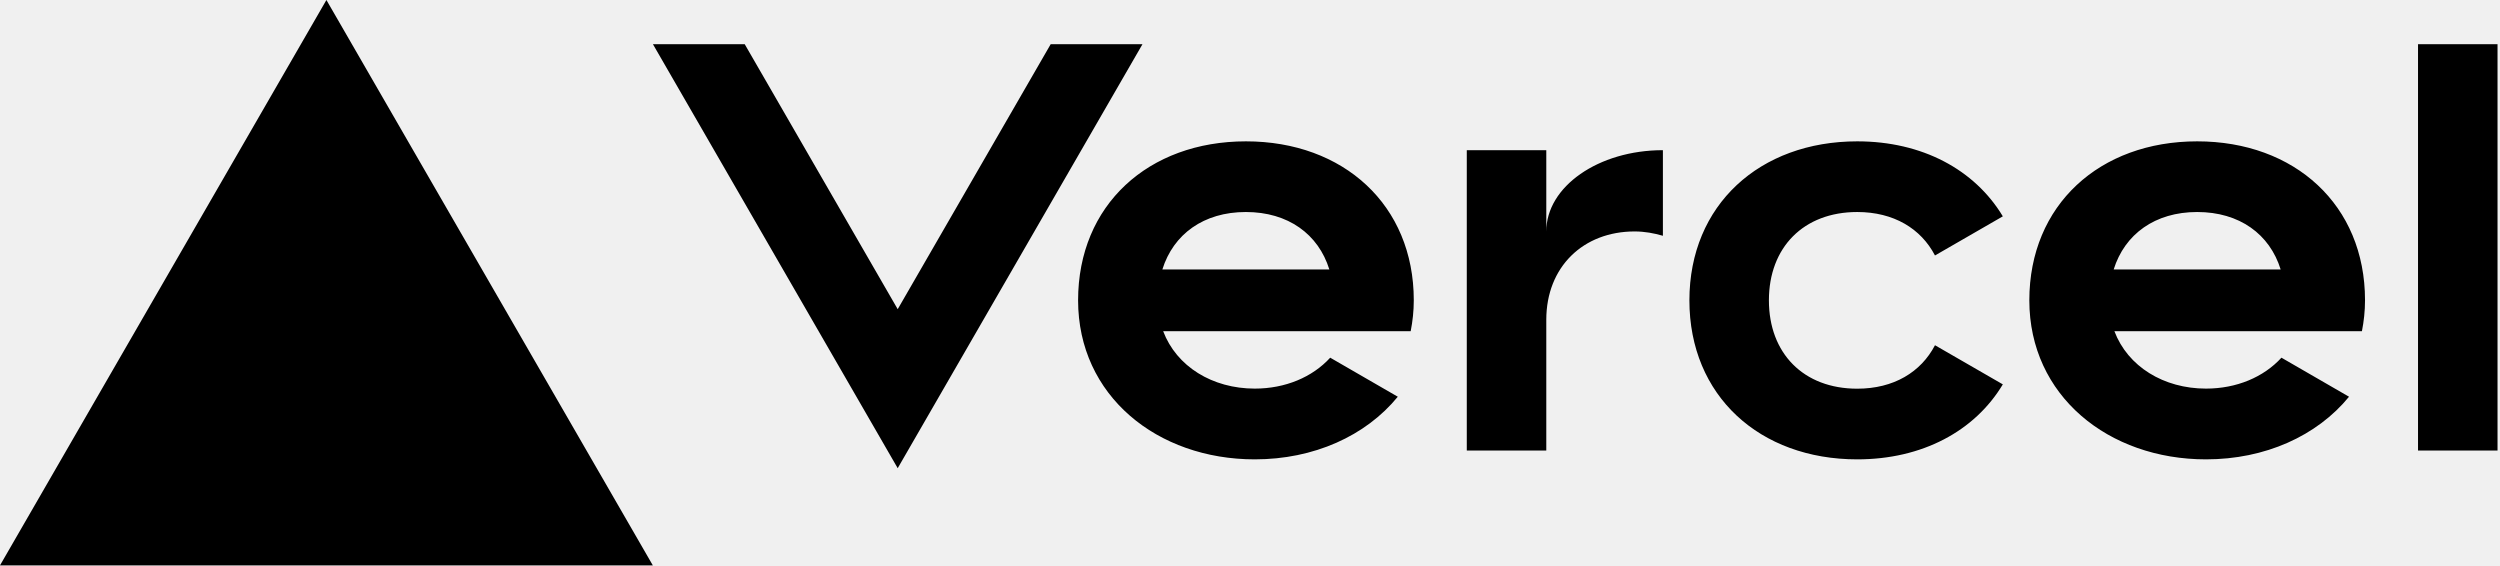
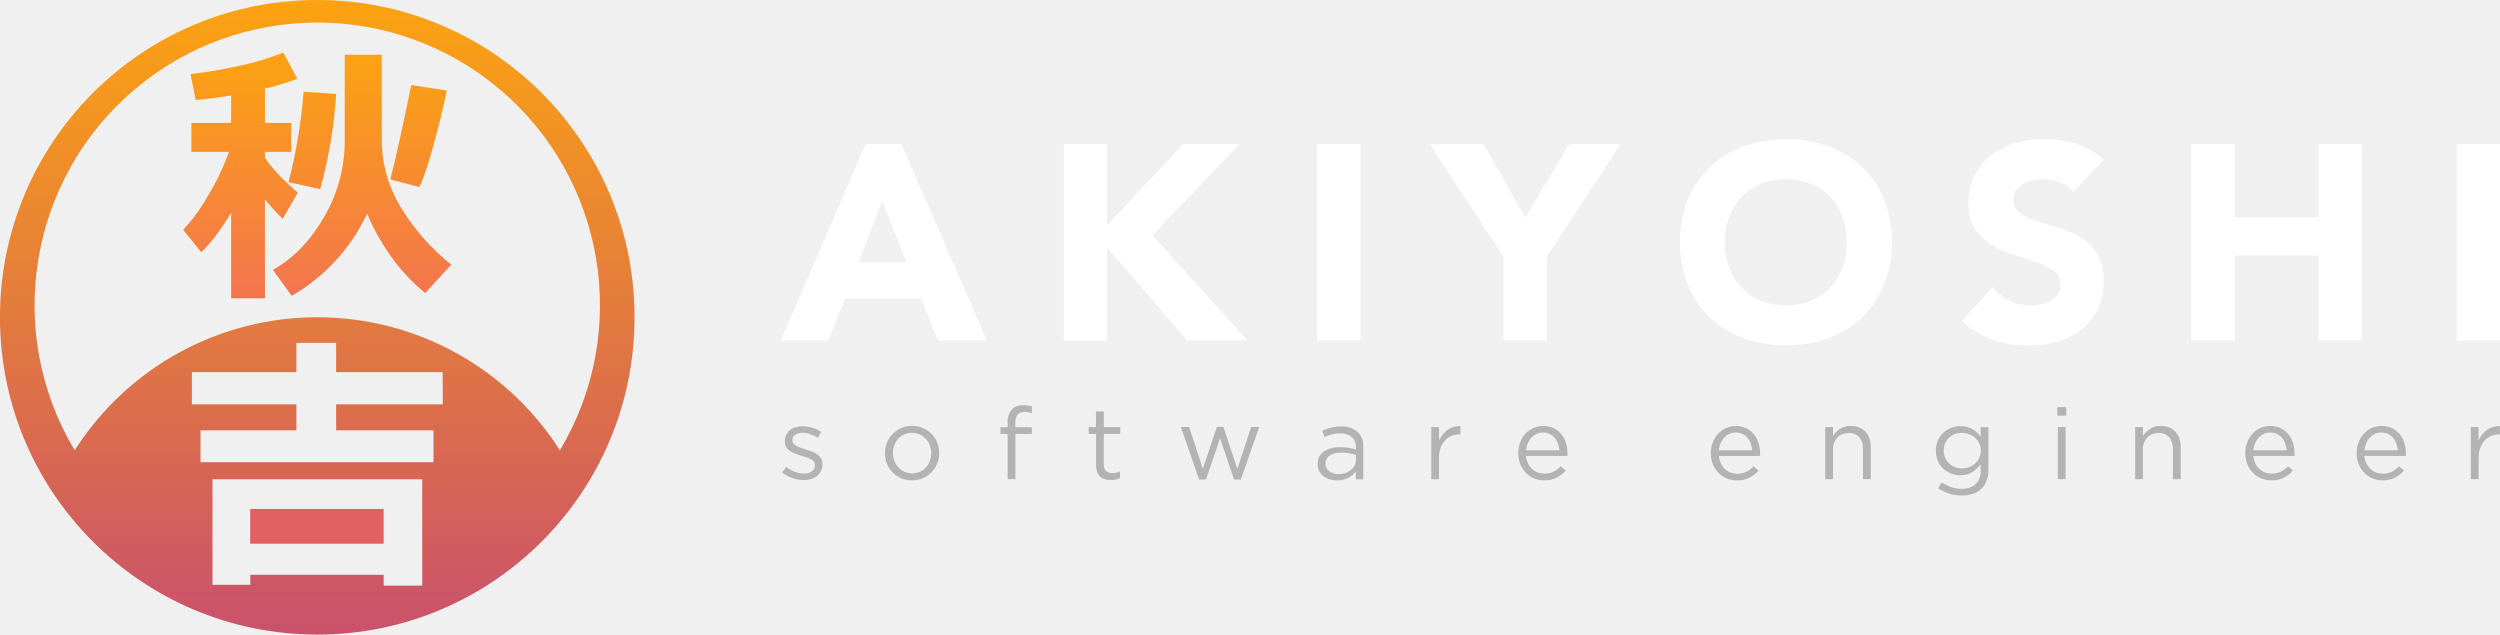
- <svg xmlns="http://www.w3.org/2000/svg" width="283" height="64" viewBox="0 0 283 64" fill="none">
-   <path d="M141.04 16c-11.04 0-19 7.2-19 18s8.96 18 20 18c6.67 0 12.55-2.64 16.19-7.09l-7.65-4.42c-2.02 2.21-5.09 3.5-8.54 3.5-4.79 0-8.86-2.5-10.37-6.5h28.02c.22-1.12.35-2.28.35-3.5 0-10.79-7.96-17.99-19-17.99zm-9.46 14.5c1.25-3.99 4.67-6.5 9.45-6.5 4.79 0 8.21 2.51 9.45 6.5h-18.9zM248.72 16c-11.04 0-19 7.2-19 18s8.96 18 20 18c6.67 0 12.55-2.64 16.19-7.09l-7.65-4.42c-2.02 2.21-5.09 3.5-8.54 3.5-4.79 0-8.86-2.5-10.37-6.5h28.02c.22-1.12.35-2.28.35-3.5 0-10.79-7.96-17.99-19-17.99zm-9.45 14.5c1.25-3.99 4.67-6.5 9.45-6.5 4.79 0 8.21 2.51 9.45 6.5h-18.9zM200.24 34c0 6 3.92 10 10 10 4.12 0 7.21-1.87 8.8-4.92l7.68 4.43c-3.18 5.3-9.14 8.49-16.48 8.49-11.05 0-19-7.2-19-18s7.96-18 19-18c7.34 0 13.29 3.19 16.48 8.49l-7.68 4.43c-1.59-3.05-4.68-4.92-8.8-4.92-6.07 0-10 4-10 10zm82.48-29v46h-9V5h9zM36.95 0L73.9 64H0L36.95 0zm92.38 5l-27.71 48L73.91 5H84.3l17.32 30 17.32-30h10.39zm58.91 12v9.69c-1-.29-2.06-.49-3.2-.49-5.81 0-10 4-10 10V51h-9V17h9v9.2c0-5.08 5.91-9.2 13.2-9.2z" fill="#000" />
+ <svg xmlns="http://www.w3.org/2000/svg" viewBox="0 0 828.98 210.41">
+   <defs>
+     <style>.cls-1{fill:#fff;}.cls-2{fill:#b3b3b3;}.cls-3{fill:url(#Gradiente_sem_nome_13);}.cls-4{fill:#e16162;}.cls-5{fill:url(#Gradiente_sem_nome_12);}</style>
+     <linearGradient id="Gradiente_sem_nome_13" x1="105.2" y1="98.91" x2="105.2" y2="17.4" gradientUnits="userSpaceOnUse">
+       <stop offset="0" stop-color="#f3754f" />
+       <stop offset="1" stop-color="#fca311" />
+     </linearGradient>
+     <linearGradient id="Gradiente_sem_nome_12" x1="105.2" y1="210.41" x2="105.2" gradientUnits="userSpaceOnUse">
+       <stop offset="0" stop-color="#ca516c" />
+       <stop offset="1" stop-color="#fca311" />
+     </linearGradient>
+   </defs>
+   <g id="Camada_2" data-name="Camada 2">
+     <g id="Camada_1-2" data-name="Camada 1">
+       <path class="cls-1" d="M287.05,47.77h11.86l28.32,65.11H311.05l-5.61-13.8H280.15l-5.43,13.8H258.9Zm5.51,18.94-7.91,20.23h15.91Z" />
+       <path class="cls-1" d="M352.71,47.77h14.34v27l25.29-27H411.1L382.14,78l31.45,34.86h-20L367.05,82v30.9H352.71Z" />
+       <path class="cls-1" d="M436.76,47.77h14.35v65.11H436.76Z" />
+       <path class="cls-1" d="M498.56,85.11,474.1,47.77h17.84l13.79,24.37,14.62-24.37h17L512.9,85.11v27.77H498.56Z" />
+       <path class="cls-1" d="M557.05,80.32a36.71,36.71,0,0,1,2.62-14.16A31,31,0,0,1,567,55.35a32.31,32.31,0,0,1,11.13-6.85,42.61,42.61,0,0,1,28.14,0,32.27,32.27,0,0,1,11.12,6.85,31.16,31.16,0,0,1,7.32,10.81,36.9,36.9,0,0,1,2.62,14.16,37,37,0,0,1-2.62,14.17,31,31,0,0,1-7.32,10.8,32,32,0,0,1-11.12,6.85,42.61,42.61,0,0,1-28.14,0A32,32,0,0,1,567,105.29a30.86,30.86,0,0,1-7.31-10.8A36.77,36.77,0,0,1,557.05,80.32Zm14.89,0a23.92,23.92,0,0,0,1.43,8.42,19.27,19.27,0,0,0,4.09,6.62,18.69,18.69,0,0,0,6.39,4.37,23,23,0,0,0,16.65,0,18.69,18.69,0,0,0,6.39-4.37A19.27,19.27,0,0,0,611,88.74,25.36,25.36,0,0,0,611,72a19.16,19.16,0,0,0-4.09-6.66,18.69,18.69,0,0,0-6.39-4.37,23,23,0,0,0-16.65,0,18.69,18.69,0,0,0-6.39,4.37A19.16,19.16,0,0,0,573.37,72,24,24,0,0,0,571.94,80.32Z" />
+       <path class="cls-1" d="M687.63,63.68a10.24,10.24,0,0,0-4.73-3.27,17.13,17.13,0,0,0-5.66-1,15.2,15.2,0,0,0-3.22.36,12.56,12.56,0,0,0-3.12,1.15,6.8,6.8,0,0,0-2.4,2.07,5.26,5.26,0,0,0-.91,3.13,5.2,5.2,0,0,0,2.2,4.51,20.79,20.79,0,0,0,5.57,2.66c2.23.74,4.64,1.47,7.22,2.21a29.38,29.38,0,0,1,7.21,3.13A17.05,17.05,0,0,1,695.36,84c1.47,2.27,2.21,5.3,2.21,9.11a20.94,20.94,0,0,1-2,9.47,19.2,19.2,0,0,1-5.47,6.71,23.33,23.33,0,0,1-8,4,35.51,35.51,0,0,1-9.61,1.28,34.81,34.81,0,0,1-11.77-1.93,29.57,29.57,0,0,1-10.12-6.25l10.21-11.22a14.92,14.92,0,0,0,5.56,4.55,15.82,15.82,0,0,0,6.95,1.61,16.1,16.1,0,0,0,3.54-.41,11.79,11.79,0,0,0,3.22-1.24,7.11,7.11,0,0,0,2.3-2.12,5.29,5.29,0,0,0,.87-3A5.52,5.52,0,0,0,681,89.84a21.1,21.1,0,0,0-5.66-2.9q-3.4-1.18-7.36-2.39a33,33,0,0,1-7.35-3.21A17.71,17.71,0,0,1,654.94,76a15.29,15.29,0,0,1-2.25-8.74,19.52,19.52,0,0,1,2.07-9.19,20,20,0,0,1,5.51-6.62,24,24,0,0,1,8-4,32.51,32.51,0,0,1,9.29-1.34,36.31,36.31,0,0,1,10.67,1.57,24.6,24.6,0,0,1,9.28,5.24Z" />
+       <path class="cls-1" d="M726.62,47.77H741V72.05h27.87V47.77h14.34v65.11H768.84V84.74H741v28.14H726.62Z" />
+       <path class="cls-1" d="M814.63,47.77H829v65.11H814.63Z" />
+       <path class="cls-2" d="M272.19,156.23a4.93,4.93,0,0,1-1.31,1.62,5.57,5.57,0,0,1-1.93,1,8.25,8.25,0,0,1-2.43.35,11.26,11.26,0,0,1-3.77-.68,11.83,11.83,0,0,1-3.37-1.86l1.3-1.84a11.2,11.2,0,0,0,2.92,1.64,8.63,8.63,0,0,0,3.06.57,4.25,4.25,0,0,0,2.57-.74,2.33,2.33,0,0,0,1-2v-.07a1.81,1.81,0,0,0-.35-1.1,3.22,3.22,0,0,0-.95-.82,7.17,7.17,0,0,0-1.39-.61q-.78-.27-1.62-.51c-.67-.2-1.34-.41-2-.65a8.17,8.17,0,0,1-1.83-.88,4.39,4.39,0,0,1-1.34-1.34,3.56,3.56,0,0,1-.52-2v-.07a4.67,4.67,0,0,1,.44-2,4.42,4.42,0,0,1,1.21-1.57,5.63,5.63,0,0,1,1.88-1,7.38,7.38,0,0,1,2.35-.35,10.54,10.54,0,0,1,3.24.52,11.89,11.89,0,0,1,3,1.38l-1.17,1.94a11.71,11.71,0,0,0-2.52-1.22,8,8,0,0,0-2.59-.45,3.83,3.83,0,0,0-2.44.72,2.19,2.19,0,0,0-.9,1.78v.07a1.64,1.64,0,0,0,.37,1.05,3.2,3.2,0,0,0,1,.79,9.34,9.34,0,0,0,1.41.6l1.68.53c.66.2,1.33.43,2,.67a8,8,0,0,1,1.79.94,4.55,4.55,0,0,1,1.29,1.37,3.76,3.76,0,0,1,.48,2V154A4.77,4.77,0,0,1,272.19,156.23Z" />
+       <path class="cls-2" d="M310.76,153.73a8.93,8.93,0,0,1-1.89,2.89,8.79,8.79,0,0,1-2.87,1.95,9,9,0,0,1-3.6.72,8.77,8.77,0,0,1-3.58-.72,9.12,9.12,0,0,1-2.84-1.94,8.76,8.76,0,0,1-1.87-2.85,9.4,9.4,0,0,1,0-7,8.88,8.88,0,0,1,8.35-5.56,9,9,0,0,1,6.45,2.66,8.76,8.76,0,0,1,1.87,2.85,9.21,9.21,0,0,1,.67,3.48A9,9,0,0,1,310.76,153.73Zm-2.44-6.08a6.49,6.49,0,0,0-1.35-2.14,6.28,6.28,0,0,0-2-1.45,6,6,0,0,0-2.53-.54,6.23,6.23,0,0,0-2.58.52,5.6,5.6,0,0,0-2,1.43,6.75,6.75,0,0,0-1.29,2.13,7.3,7.3,0,0,0-.47,2.62,7,7,0,0,0,.49,2.63A6.46,6.46,0,0,0,297.9,155a6.52,6.52,0,0,0,2,1.44,6.48,6.48,0,0,0,5.11,0,6,6,0,0,0,2-1.41,6.61,6.61,0,0,0,1.3-2.12,7.24,7.24,0,0,0,.47-2.61A7,7,0,0,0,308.32,147.65Z" />
+       <path class="cls-2" d="M342.14,141.68v2.21H336.7v15h-2.57v-15h-2.38v-2.24h2.38v-1.5a6.17,6.17,0,0,1,1.35-4.31,5,5,0,0,1,3.86-1.47,10,10,0,0,1,1.55.1,7.64,7.64,0,0,1,1.29.33V137c-.47-.13-.9-.24-1.27-.32a6.81,6.81,0,0,0-1.24-.11c-2,0-3,1.22-3,3.67v1.4Z" />
+       <path class="cls-2" d="M366,154a2.66,2.66,0,0,0,.8,2.23,3.23,3.23,0,0,0,2.1.64,6.15,6.15,0,0,0,1.25-.13,6,6,0,0,0,1.26-.47v2.2A5.58,5.58,0,0,1,370,159a7.33,7.33,0,0,1-3.63-.08,4,4,0,0,1-1.55-.85,4.07,4.07,0,0,1-1-1.52,6.21,6.21,0,0,1-.37-2.24V143.89H361v-2.27h2.4v-5.21H366v5.21h5.47v2.27H366Z" />
+       <path class="cls-2" d="M410.31,155.48l4.54-13.86h2.68L411.45,159h-2.24l-4.64-13.63L399.89,159h-2.27l-6.05-17.4h2.74l4.55,13.86,4.64-13.93h2.14Z" />
+       <path class="cls-2" d="M441.66,144a14.91,14.91,0,0,0-2.46.92l-.77-2.11a17.23,17.23,0,0,1,2.91-1,13.17,13.17,0,0,1,3.37-.39,7.77,7.77,0,0,1,5.45,1.76,6.71,6.71,0,0,1,1.9,5.19v10.56h-2.47v-2.61a8.44,8.44,0,0,1-2.42,2.07,7.44,7.44,0,0,1-3.83.9,8.5,8.5,0,0,1-2.35-.33,6.26,6.26,0,0,1-2.07-1,5.3,5.3,0,0,1-1.47-1.69,4.77,4.77,0,0,1-.55-2.37,5.35,5.35,0,0,1,.53-2.42,4.82,4.82,0,0,1,1.52-1.75,7.19,7.19,0,0,1,2.34-1.07,11.18,11.18,0,0,1,3-.37,19,19,0,0,1,2.91.2,20.9,20.9,0,0,1,2.4.54v-.6a4.45,4.45,0,0,0-1.35-3.53,5.57,5.57,0,0,0-3.79-1.18A10,10,0,0,0,441.66,144Zm-.83,7.09a3.14,3.14,0,0,0-1.29,2.64,2.91,2.91,0,0,0,.35,1.47,3.39,3.39,0,0,0,.94,1.09,4.19,4.19,0,0,0,1.39.68,5.56,5.56,0,0,0,1.64.24,7.17,7.17,0,0,0,2.25-.35,6.14,6.14,0,0,0,1.83-1,4.56,4.56,0,0,0,1.23-1.47,4,4,0,0,0,.45-1.89v-1.67c-.64-.18-1.38-.34-2.21-.5a15.22,15.22,0,0,0-2.85-.23A6.21,6.21,0,0,0,440.83,151.1Z" />
+       <path class="cls-2" d="M477.18,158.89h-2.57V141.62h2.57v4.51a9.07,9.07,0,0,1,1.17-2,8.15,8.15,0,0,1,1.6-1.56,6.85,6.85,0,0,1,2-1,7.18,7.18,0,0,1,2.31-.3v2.77H484a7.15,7.15,0,0,0-2.66.5,6.21,6.21,0,0,0-2.19,1.5,7.27,7.27,0,0,0-1.47,2.49,10.3,10.3,0,0,0-.53,3.43Z" />
+       <path class="cls-2" d="M506.7,153.69a6.11,6.11,0,0,0,1.37,1.84,5.92,5.92,0,0,0,1.87,1.14,6.37,6.37,0,0,0,2.18.38,6.52,6.52,0,0,0,3.08-.67,8.85,8.85,0,0,0,2.36-1.77l1.6,1.44a10.6,10.6,0,0,1-3,2.35,9.52,9.52,0,0,1-7.48.24A8.46,8.46,0,0,1,506,156.8a8.76,8.76,0,0,1-1.87-2.86,9.52,9.52,0,0,1-.69-3.67,9.77,9.77,0,0,1,.62-3.52,8.76,8.76,0,0,1,1.72-2.88,8,8,0,0,1,2.62-1.92,8.33,8.33,0,0,1,6.73,0,7.54,7.54,0,0,1,2.54,1.95,8.68,8.68,0,0,1,1.57,2.91,11.81,11.81,0,0,1,.53,3.57v.37a3.34,3.34,0,0,1,0,.43H506A7.23,7.23,0,0,0,506.7,153.69Zm10.39-4.39a8.86,8.86,0,0,0-.48-2.24,6,6,0,0,0-1.06-1.87,5.24,5.24,0,0,0-1.66-1.28,5,5,0,0,0-2.28-.49,4.87,4.87,0,0,0-2.09.45,5.55,5.55,0,0,0-1.69,1.24,6.42,6.42,0,0,0-1.2,1.85,7.66,7.66,0,0,0-.59,2.34Z" />
+       <path class="cls-2" d="M570.63,153.69a5.89,5.89,0,0,0,3.24,3,6.35,6.35,0,0,0,2.17.38,6.53,6.53,0,0,0,3.09-.67,8.85,8.85,0,0,0,2.36-1.77l1.6,1.44a10.6,10.6,0,0,1-3,2.35,8.8,8.8,0,0,1-4.14.89,8.68,8.68,0,0,1-3.34-.65,8.36,8.36,0,0,1-2.75-1.84,8.76,8.76,0,0,1-1.87-2.86,9.52,9.52,0,0,1-.69-3.67,10,10,0,0,1,.61-3.52,9.12,9.12,0,0,1,1.72-2.88,8.12,8.12,0,0,1,2.63-1.92,8.33,8.33,0,0,1,6.73,0,7.5,7.5,0,0,1,2.53,1.95,8.51,8.51,0,0,1,1.57,2.91,11.51,11.51,0,0,1,.54,3.57v.37a2.22,2.22,0,0,1,0,.43H570A7.24,7.24,0,0,0,570.63,153.69ZM581,149.3a9.31,9.31,0,0,0-.48-2.24,6.23,6.23,0,0,0-1.06-1.87,5.24,5.24,0,0,0-1.66-1.28,5,5,0,0,0-2.28-.49,4.87,4.87,0,0,0-2.09.45,5.43,5.43,0,0,0-1.69,1.24,6.42,6.42,0,0,0-1.2,1.85,8,8,0,0,0-.6,2.34Z" />
+       <path class="cls-2" d="M607.81,158.89h-2.57V141.62h2.57v3a8,8,0,0,1,2.27-2.38,6.17,6.17,0,0,1,3.64-1,7.38,7.38,0,0,1,2.79.5,5.93,5.93,0,0,1,2.07,1.42,6.16,6.16,0,0,1,1.3,2.19,8.35,8.35,0,0,1,.45,2.8v10.73h-2.57V148.8a5.59,5.59,0,0,0-1.23-3.81,4.51,4.51,0,0,0-3.55-1.4,5.57,5.57,0,0,0-2.05.38,4.8,4.8,0,0,0-1.65,1.11,4.91,4.91,0,0,0-1.09,1.72,6.19,6.19,0,0,0-.38,2.2Z" />
+       <path class="cls-2" d="M658.69,159.55a7,7,0,0,1-1.77,2.63,7.49,7.49,0,0,1-2.77,1.58,11.42,11.42,0,0,1-3.62.54,14.22,14.22,0,0,1-4.15-.6,13.24,13.24,0,0,1-3.7-1.81l1.17-2a12.06,12.06,0,0,0,3.14,1.63,10.53,10.53,0,0,0,3.5.57,6.52,6.52,0,0,0,4.58-1.55,5.93,5.93,0,0,0,1.7-4.59v-2a11,11,0,0,1-2.77,2.57,7.2,7.2,0,0,1-4,1.07,8.37,8.37,0,0,1-3-.55,7.8,7.8,0,0,1-4.41-4.16,8.8,8.8,0,0,1,0-6.83,7.87,7.87,0,0,1,1.82-2.57,8.38,8.38,0,0,1,5.61-2.19,8.65,8.65,0,0,1,2.22.28,7.81,7.81,0,0,1,1.84.76,8.08,8.08,0,0,1,1.49,1.1,12.42,12.42,0,0,1,1.2,1.33v-3.1h2.57v14.26A10,10,0,0,1,658.69,159.55ZM656.3,147a5.76,5.76,0,0,0-1.42-1.85,6.31,6.31,0,0,0-2-1.19,6.72,6.72,0,0,0-2.37-.42,6.81,6.81,0,0,0-2.32.4,5.61,5.61,0,0,0-1.9,1.17A5.35,5.35,0,0,0,645,147a6.07,6.07,0,0,0-.47,2.42,5.76,5.76,0,0,0,3.69,5.49,6.33,6.33,0,0,0,2.29.42,6.72,6.72,0,0,0,2.37-.42,6.47,6.47,0,0,0,2-1.18,5.8,5.8,0,0,0,1.42-1.86,5.69,5.69,0,0,0,0-4.84Z" />
+       <path class="cls-2" d="M682.19,137.84V135h2.94v2.83Zm.17,21V141.62h2.57v17.27Z" />
+       <path class="cls-2" d="M710.55,158.89H708V141.62h2.58v3a7.91,7.91,0,0,1,2.27-2.38,6.17,6.17,0,0,1,3.64-1,7.42,7.42,0,0,1,2.79.5,5.93,5.93,0,0,1,2.07,1.42,6.31,6.31,0,0,1,1.3,2.19,8.35,8.35,0,0,1,.45,2.8v10.73H720.5V148.8a5.55,5.55,0,0,0-1.24-3.81,4.47,4.47,0,0,0-3.54-1.4,5.54,5.54,0,0,0-2.05.38,4.71,4.71,0,0,0-1.65,1.11,4.91,4.91,0,0,0-1.09,1.72,6,6,0,0,0-.38,2.2Z" />
+       <path class="cls-2" d="M747.85,153.69a6.11,6.11,0,0,0,1.37,1.84,5.92,5.92,0,0,0,1.87,1.14,6.37,6.37,0,0,0,2.18.38,6.52,6.52,0,0,0,3.08-.67,8.85,8.85,0,0,0,2.36-1.77l1.6,1.44a10.6,10.6,0,0,1-3,2.35,9.52,9.52,0,0,1-7.48.24,8.46,8.46,0,0,1-2.75-1.84,8.76,8.76,0,0,1-1.87-2.86,9.52,9.52,0,0,1-.69-3.67,9.77,9.77,0,0,1,.62-3.52,8.76,8.76,0,0,1,1.72-2.88,8,8,0,0,1,2.62-1.92,8.33,8.33,0,0,1,6.73,0,7.54,7.54,0,0,1,2.54,1.95,8.68,8.68,0,0,1,1.57,2.91,11.81,11.81,0,0,1,.53,3.57v.37a3.34,3.34,0,0,1,0,.43H747.19A7.23,7.23,0,0,0,747.85,153.69Zm10.39-4.39a9.31,9.31,0,0,0-.48-2.24,6,6,0,0,0-1.06-1.87,5.24,5.24,0,0,0-1.66-1.28,5,5,0,0,0-2.28-.49,4.87,4.87,0,0,0-2.09.45,5.55,5.55,0,0,0-1.69,1.24,6.42,6.42,0,0,0-1.2,1.85,7.66,7.66,0,0,0-.59,2.34Z" />
+       <path class="cls-2" d="M784.69,153.69a6.11,6.11,0,0,0,1.37,1.84,5.92,5.92,0,0,0,1.87,1.14,6.37,6.37,0,0,0,2.18.38,6.52,6.52,0,0,0,3.08-.67,8.85,8.85,0,0,0,2.36-1.77l1.6,1.44a10.6,10.6,0,0,1-3,2.35,9.52,9.52,0,0,1-7.48.24A8.46,8.46,0,0,1,784,156.8a8.76,8.76,0,0,1-1.87-2.86,9.52,9.52,0,0,1-.69-3.67,9.77,9.77,0,0,1,.62-3.52,8.76,8.76,0,0,1,1.72-2.88,8,8,0,0,1,2.62-1.92,8.33,8.33,0,0,1,6.73,0,7.54,7.54,0,0,1,2.54,1.95,8.68,8.68,0,0,1,1.57,2.91,11.81,11.81,0,0,1,.53,3.57v.37a3.34,3.34,0,0,1,0,.43H784A7,7,0,0,0,784.69,153.69Zm10.39-4.39a9.31,9.31,0,0,0-.48-2.24,6,6,0,0,0-1.06-1.87,5.24,5.24,0,0,0-1.66-1.28,5,5,0,0,0-2.28-.49,4.87,4.87,0,0,0-2.09.45,5.55,5.55,0,0,0-1.69,1.24,6.42,6.42,0,0,0-1.2,1.85,7.66,7.66,0,0,0-.59,2.34Z" />
+       <path class="cls-2" d="M821.87,158.89H819.3V141.62h2.57v4.51a9.07,9.07,0,0,1,1.17-2,8.15,8.15,0,0,1,1.6-1.56,6.85,6.85,0,0,1,2-1,7.18,7.18,0,0,1,2.31-.3v2.77h-.2a7.19,7.19,0,0,0-2.66.5,6.3,6.3,0,0,0-2.19,1.5,7.27,7.27,0,0,0-1.47,2.49,10.3,10.3,0,0,0-.53,3.43Z" />
+       <path class="cls-3" d="M76.64,70.55q-5.44,9-9.91,13.08l-6-7.41A58.89,58.89,0,0,0,69,64.85a81.45,81.45,0,0,0,6.93-14.49H63.47v-9.6H76.64V31.65q-7,1.16-11.74,1.52l-1.74-8.62a140.16,140.16,0,0,0,16-2.7A82.83,82.83,0,0,0,93.93,17.4l4.64,8.71a74.8,74.8,0,0,1-10.72,3.26V40.76h8.71v9.6H87.85v1.92q3.23,5,10.9,11.61l-5,8.67a70.83,70.83,0,0,1-5.9-6.43V98.91H76.64Zm45.07.31a61.4,61.4,0,0,1-25,27.24l-6.21-8.62q10.23-5.76,17-17.59a49.72,49.72,0,0,0,6.81-25.19V18.16h12.28V46.07a43.25,43.25,0,0,0,6.61,23.18,71.68,71.68,0,0,0,16.44,18.49L141,97.17Q128.81,87.26,121.71,70.86Zm-10.23-39.7a154.91,154.91,0,0,1-5.31,31.53l-10.5-2.28a173.4,173.4,0,0,0,5-30ZM148.15,30q-1.67,8.36-4.6,18.83T139,62l-9.56-2.5q2.76-10.94,6.92-31.3Z" />
+       <rect class="cls-4" x="82.96" y="168.77" width="44.26" height="11.52" />
+       <path class="cls-5" d="M105.2,0A105.21,105.21,0,1,0,210.41,105.2,105.2,105.2,0,0,0,105.2,0ZM140,194.18H127.22v-3.57H83v3.3H70.46v-35H140Zm6.83-60.11H111.46v8.62h32.29v10.58H66.48V142.69h31.8v-8.62H63.63V123.39H98.28V113.7h13.18v9.69h35.32ZM105.2,105.2a95.31,95.31,0,0,0-80.44,44.14,93.74,93.74,0,1,1,160.89,0A95.31,95.31,0,0,0,105.2,105.2Z" />
+     </g>
+   </g>
</svg>
